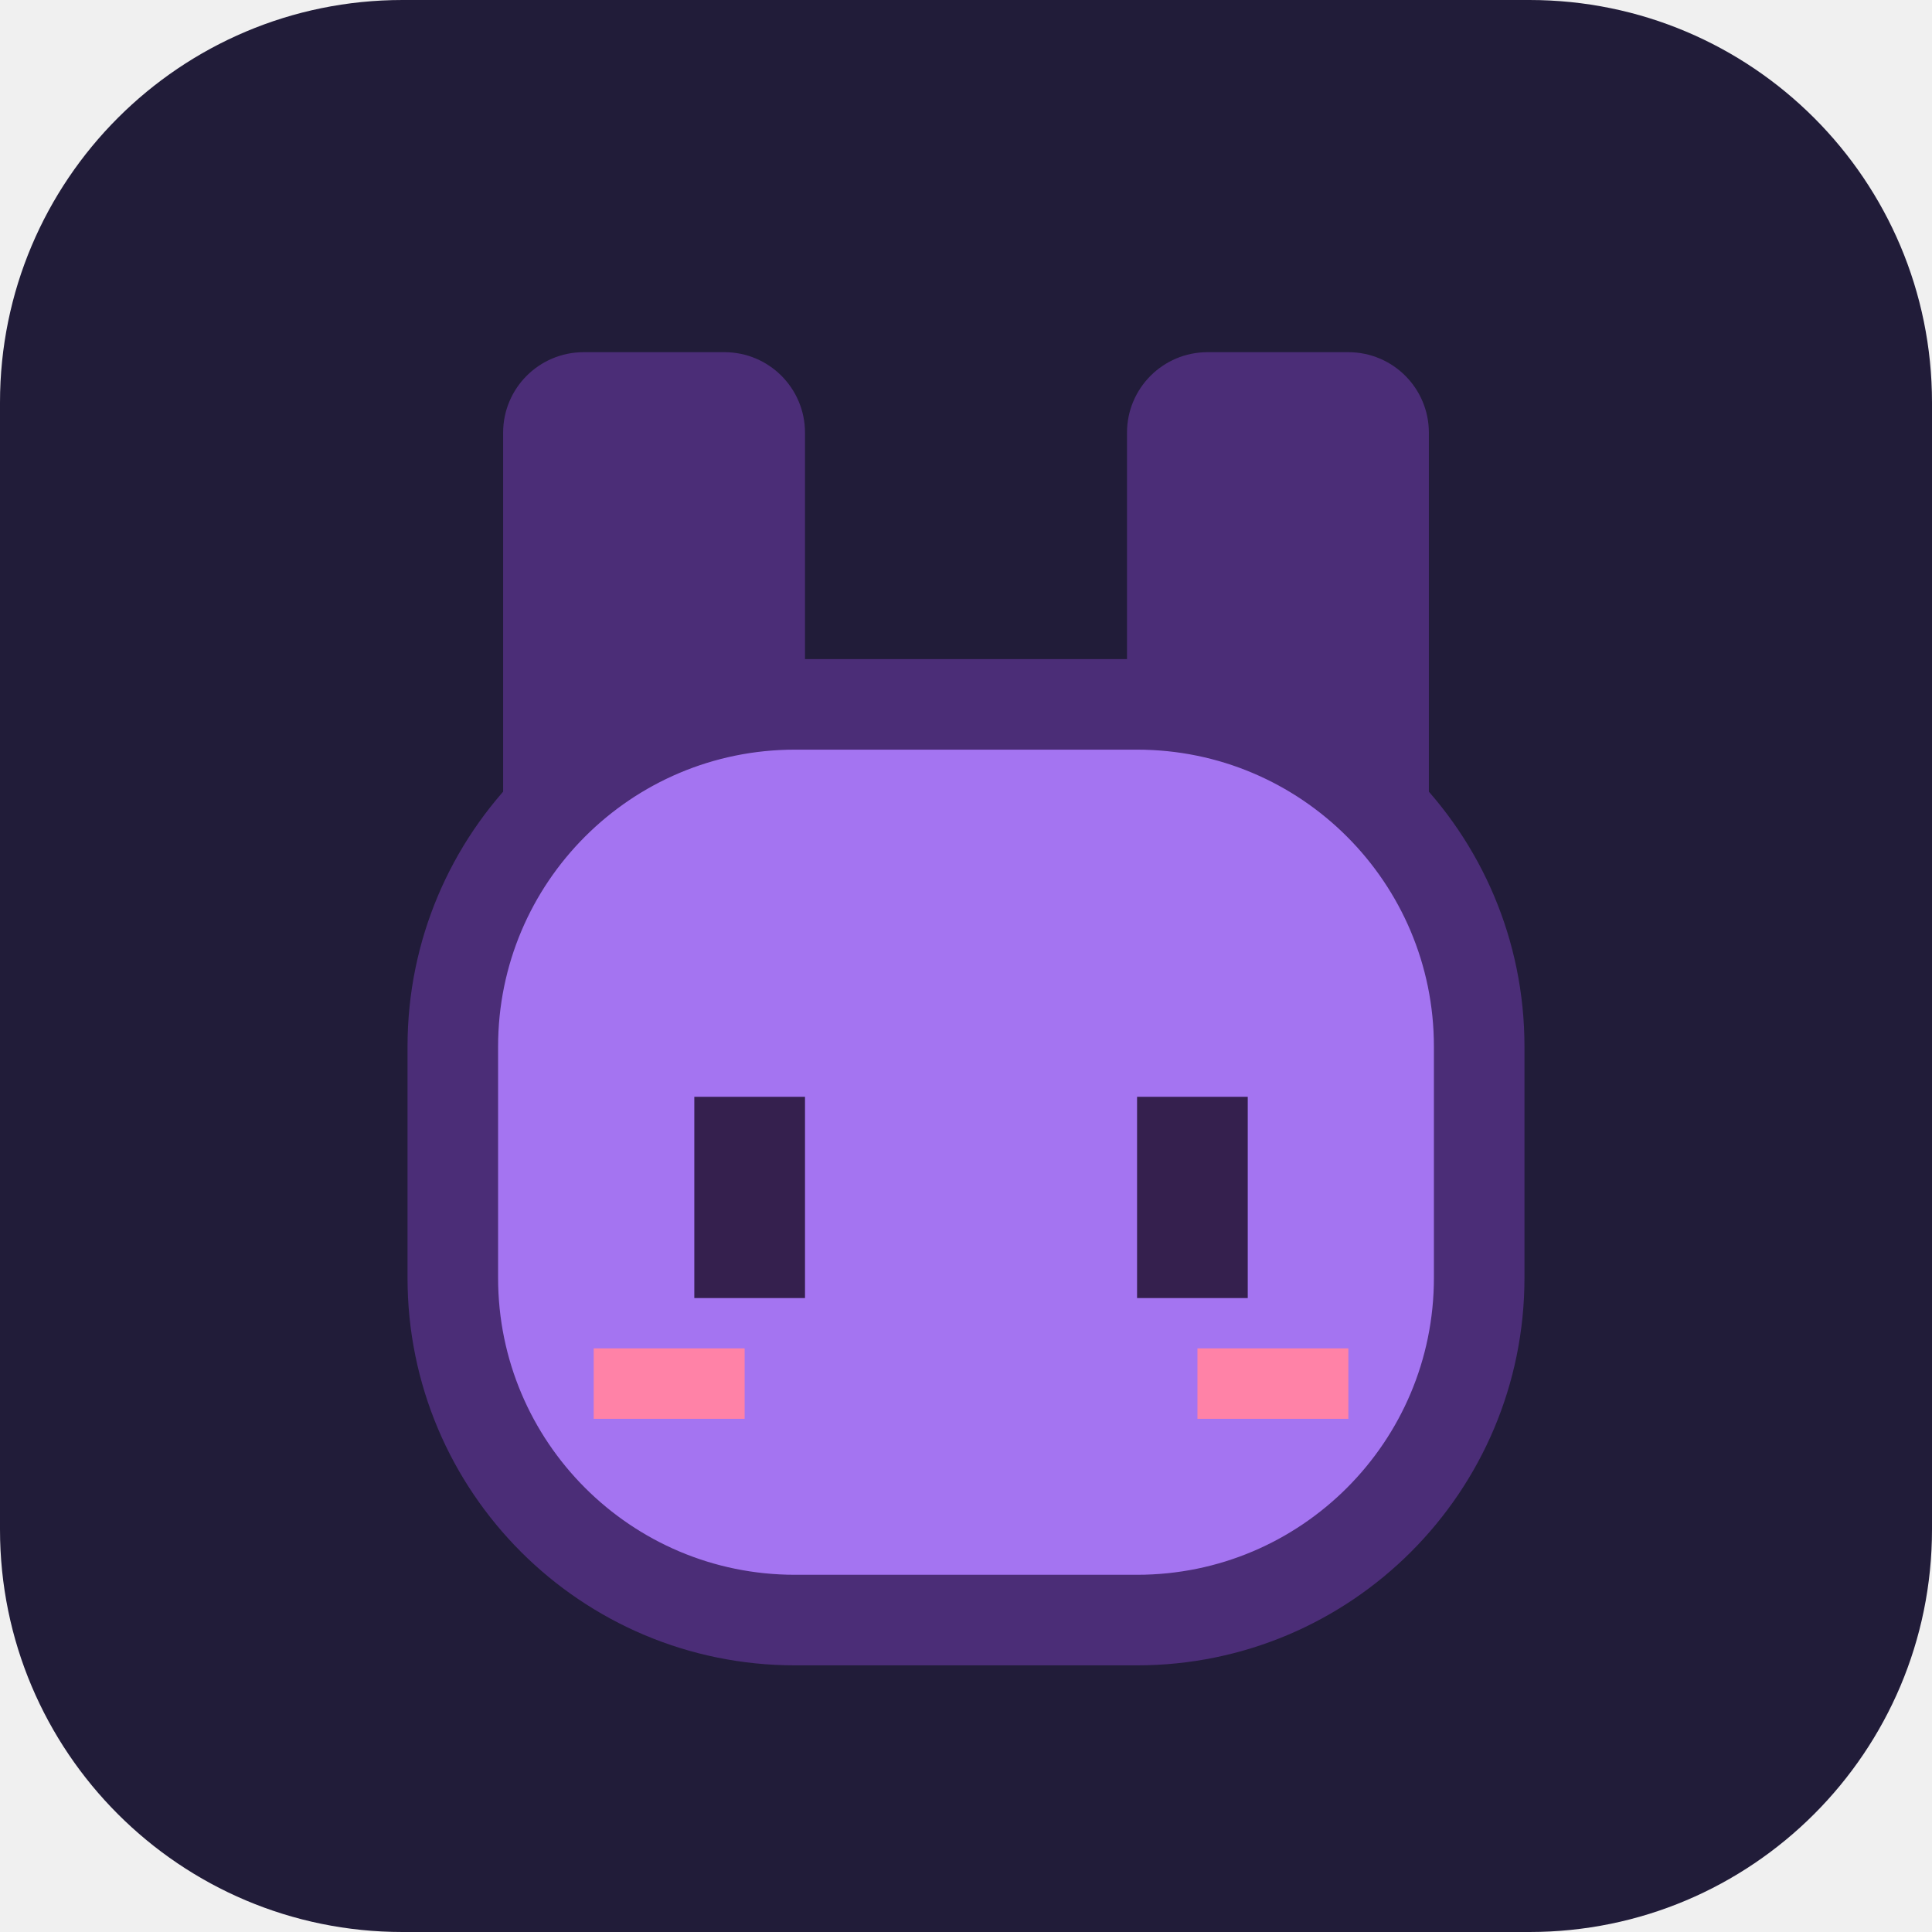
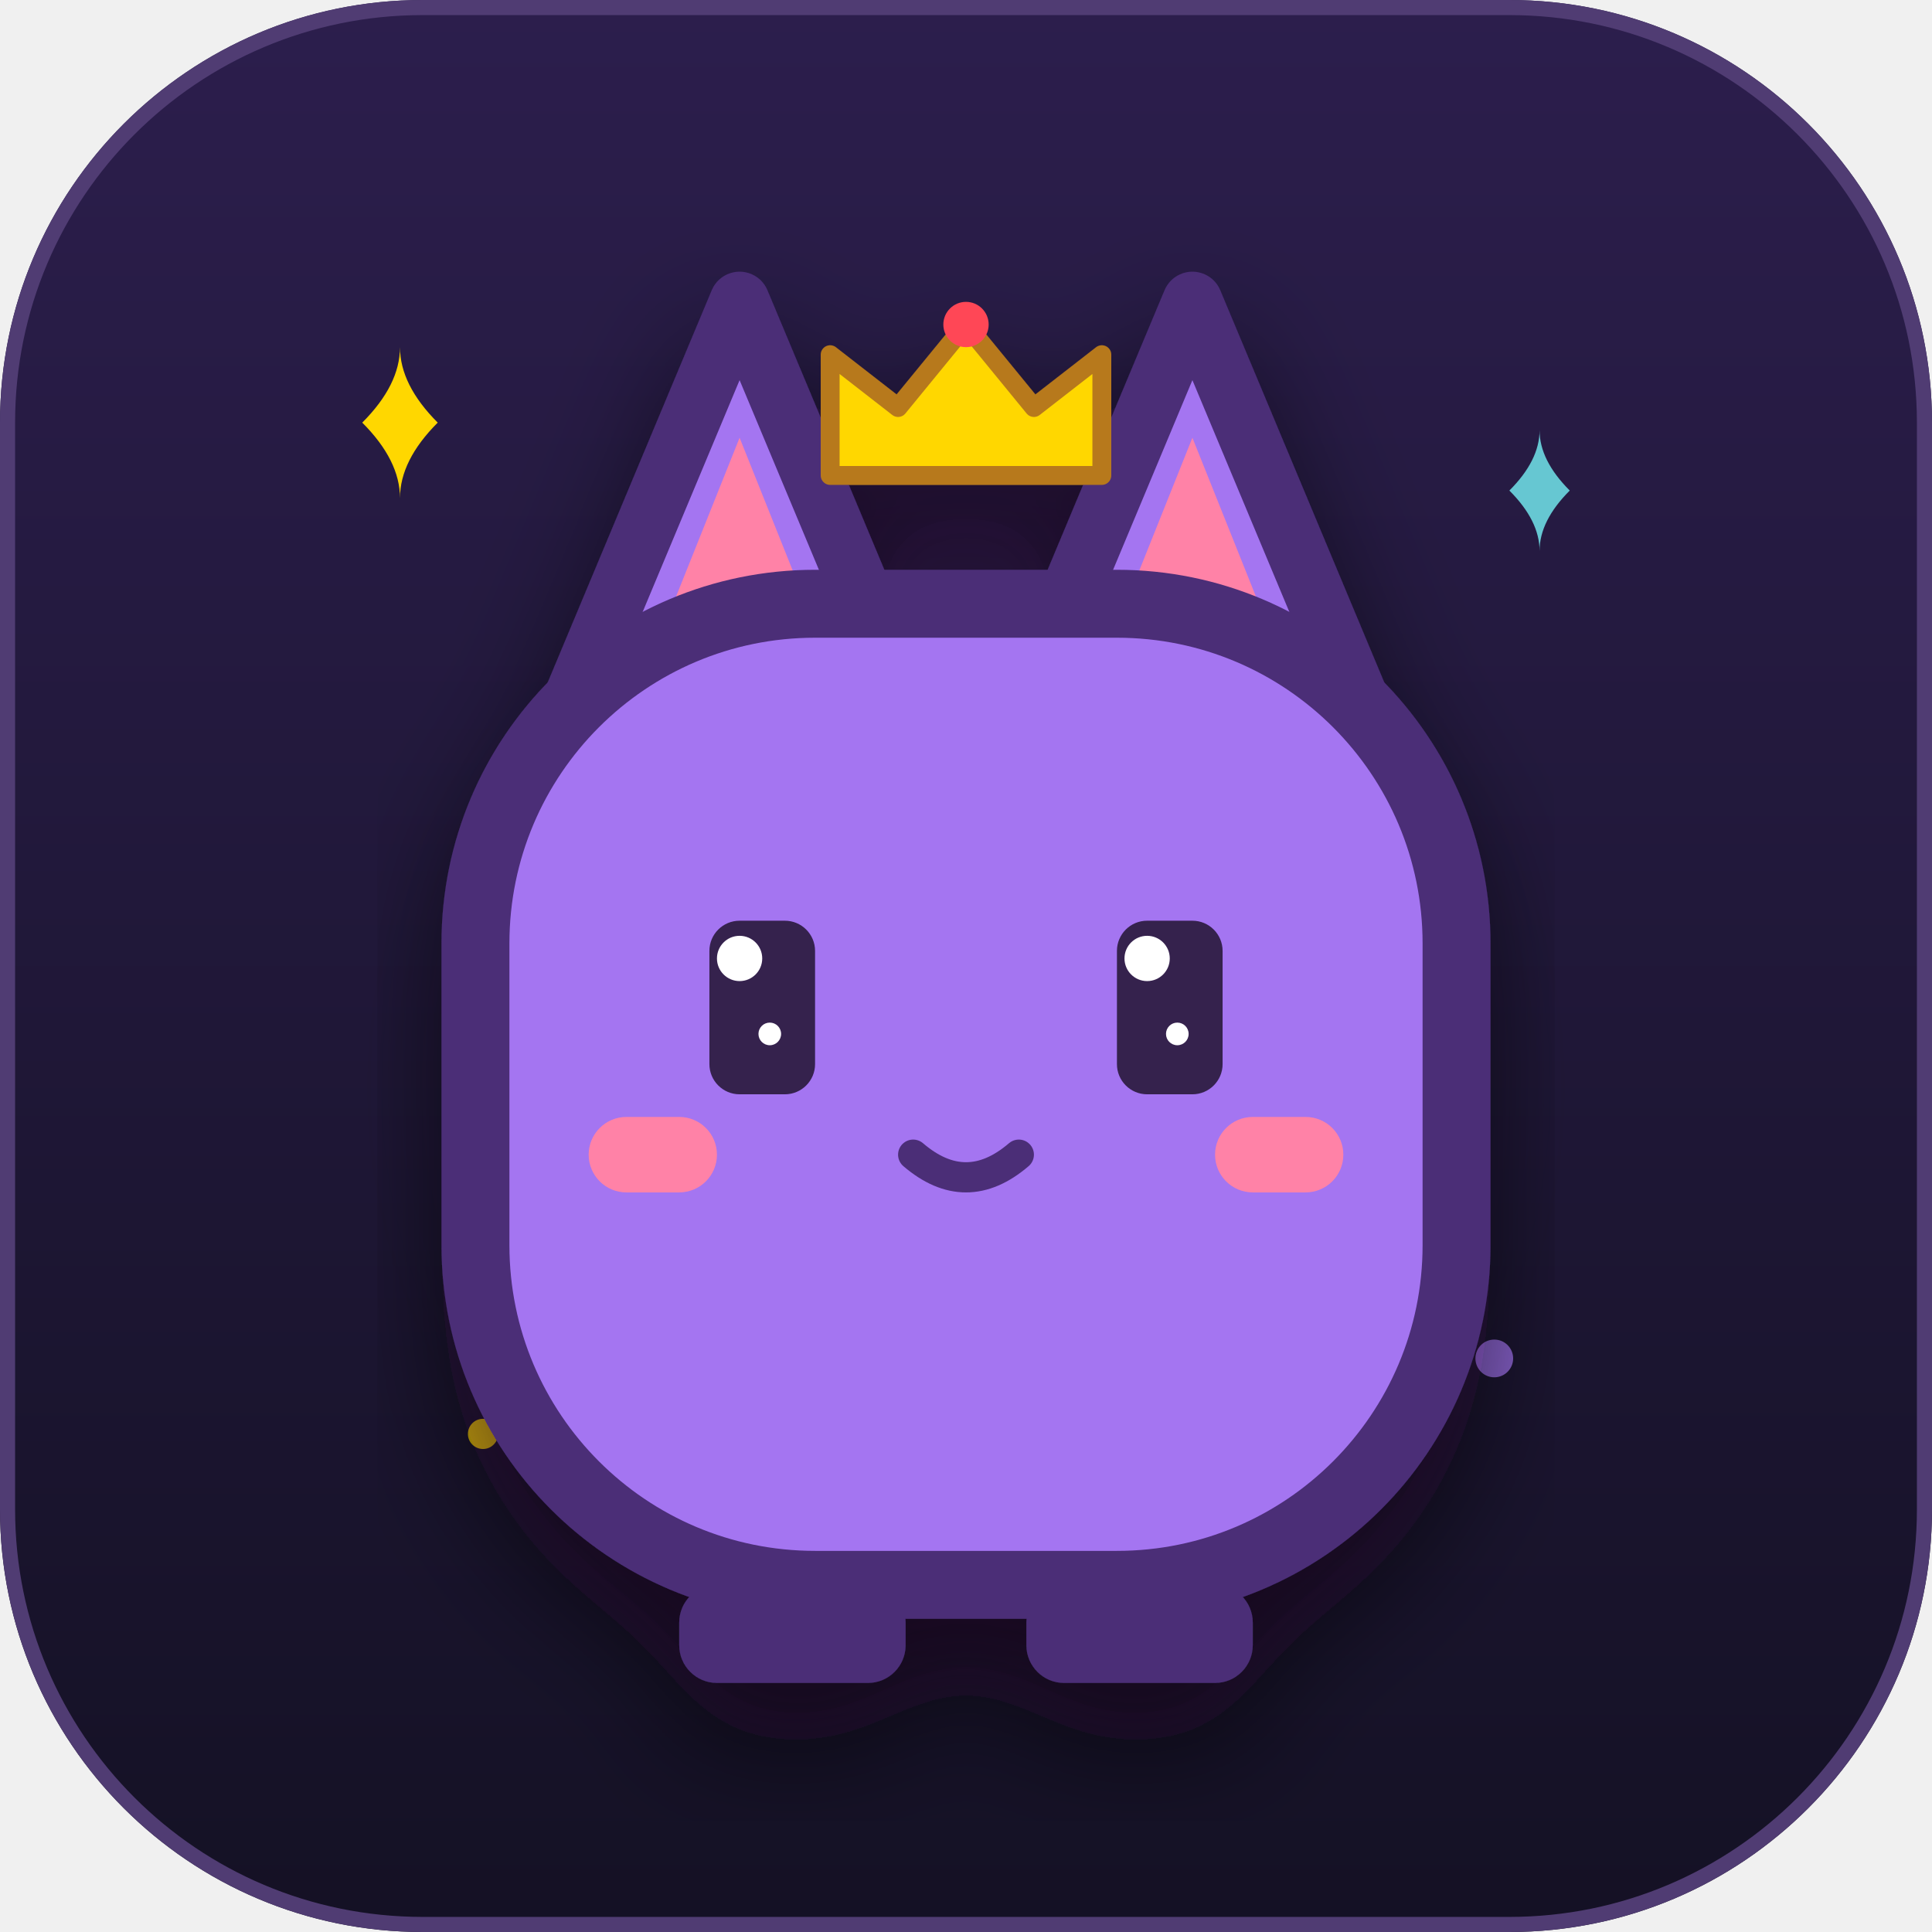
- <svg xmlns="http://www.w3.org/2000/svg" viewBox="0 0 192 192">
-   <rect width="192" height="192" rx="40" fill="#211c39" />
-   <rect x="50" y="35" width="30" height="65" rx="8" fill="#4b2d77" />
-   <rect x="112" y="35" width="30" height="65" rx="8" fill="#4b2d77" />
-   <rect x="45" y="70" width="102" height="91" rx="34" fill="#a474f1" stroke="#4b2d77" stroke-width="9" />
-   <rect x="69" y="109" width="11" height="20" fill="#35204e" />
-   <rect x="113" y="109" width="11" height="20" fill="#35204e" />
-   <rect x="59" y="134" width="15" height="7" fill="#ff82a7" />
-   <rect x="119" y="134" width="15" height="7" fill="#ff82a7" />
+ <svg xmlns="http://www.w3.org/2000/svg" viewBox="0 0 512 512" width="100%" height="100%">
+   <defs>
+     <linearGradient id="bgGrad" x1="0" y1="0" x2="0" y2="1">
+       <stop offset="0%" stop-color="#2c1e4d" />
+       <stop offset="100%" stop-color="#141124" />
+     </linearGradient>
+     <radialGradient id="glow" cx="50%" cy="55%" r="45%">
+       <stop offset="0%" stop-color="#a474f1" stop-opacity="0.35" />
+       <stop offset="100%" stop-color="#141124" stop-opacity="0" />
+     </radialGradient>
+     <filter id="shadow" x="-10%" y="-10%" width="120%" height="120%">
+       <feDropShadow dx="0" dy="16" stdDeviation="16" flood-color="#07040e" flood-opacity="0.6" />
+     </filter>
+   </defs>
+   <rect width="512" height="512" rx="112" fill="url(#bgGrad)" />
+   <rect width="508" height="508" x="2" y="2" rx="110" fill="none" stroke="#503c73" stroke-width="4" />
+   <circle cx="256" cy="270" r="180" fill="url(#glow)" />
+   <path d="M 96 112 Q 106 122 106 132 Q 106 122 116 112 Q 106 102 106 92 Q 106 102 96 112 Z" fill="#ffd700" />
+   <path d="M 400 130 Q 408 138 408 146 Q 408 138 416 130 Q 408 122 408 114 Q 408 122 400 130 Z" fill="#66c7d2" />
+   <circle cx="128" cy="380" r="4" fill="#ffd700" opacity="0.8" />
+   <circle cx="396" cy="360" r="5" fill="#a474f1" opacity="0.8" />
+   <g filter="url(#shadow)">
+     <polygon points="150,190 196,80 242,190" fill="#a474f1" stroke="#4b2d77" stroke-width="16" stroke-linejoin="round" />
+     <polygon points="270,190 316,80 362,190" fill="#a474f1" stroke="#4b2d77" stroke-width="16" stroke-linejoin="round" />
+     <polygon points="172,176 196,116 220,176" fill="#ff82a7" />
+     <polygon points="292,176 316,116 340,176" fill="#ff82a7" />
+     <polygon points="220,126 220,94 238,108 256,86 274,108 292,94 292,126" fill="#ffd700" stroke="#b7791f" stroke-width="5" stroke-linejoin="round" />
+     <circle cx="256" cy="86" r="6" fill="#ff4757" />
+     <rect x="180" y="420" width="60" height="26" rx="10" fill="#4b2d77" />
+     <rect x="272" y="420" width="60" height="26" rx="10" fill="#4b2d77" />
+     <rect x="126" y="160" width="260" height="260" rx="90" fill="#a474f1" stroke="#4b2d77" stroke-width="18" />
+     <rect x="156" y="296" width="34" height="20" rx="10" fill="#ff82a7" />
+     <rect x="322" y="296" width="34" height="20" rx="10" fill="#ff82a7" />
+     <rect x="188" y="244" width="28" height="46" rx="8" fill="#35204e" />
+     <rect x="296" y="244" width="28" height="46" rx="8" fill="#35204e" />
+     <circle cx="196" cy="254" r="6" fill="#ffffff" />
+     <circle cx="204" cy="274" r="3" fill="#ffffff" />
+     <circle cx="304" cy="254" r="6" fill="#ffffff" />
+     <circle cx="312" cy="274" r="3" fill="#ffffff" />
+     <path d="M 242 306 Q 256 318 270 306" stroke="#4b2d77" stroke-width="8" fill="none" stroke-linecap="round" />
+   </g>
</svg>
